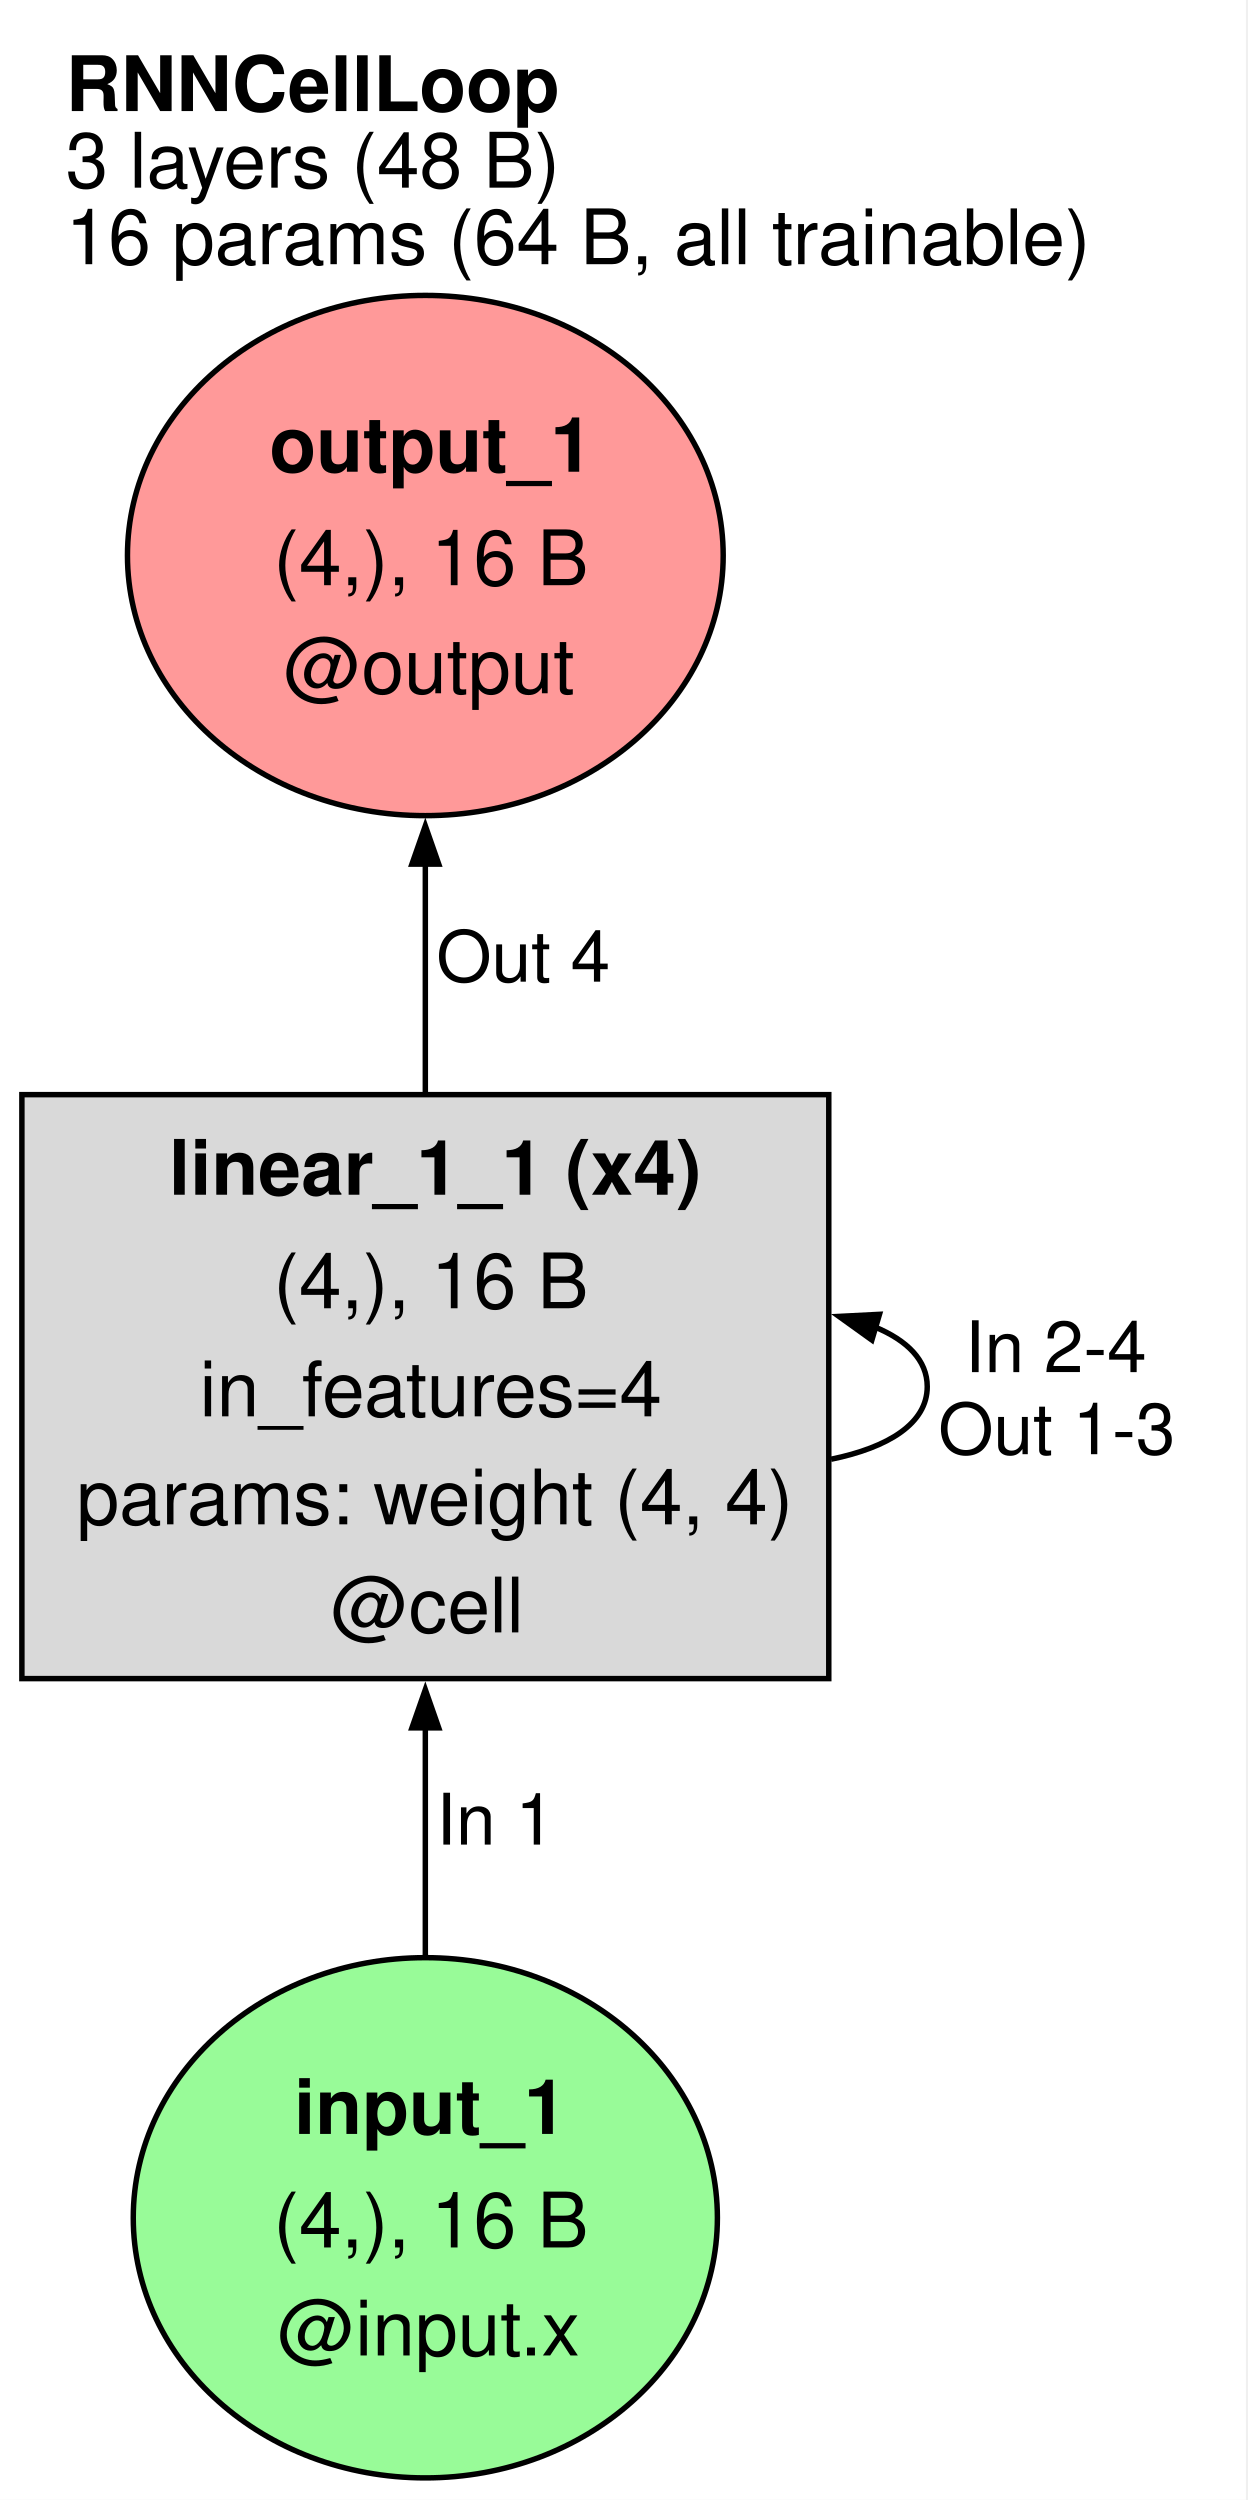
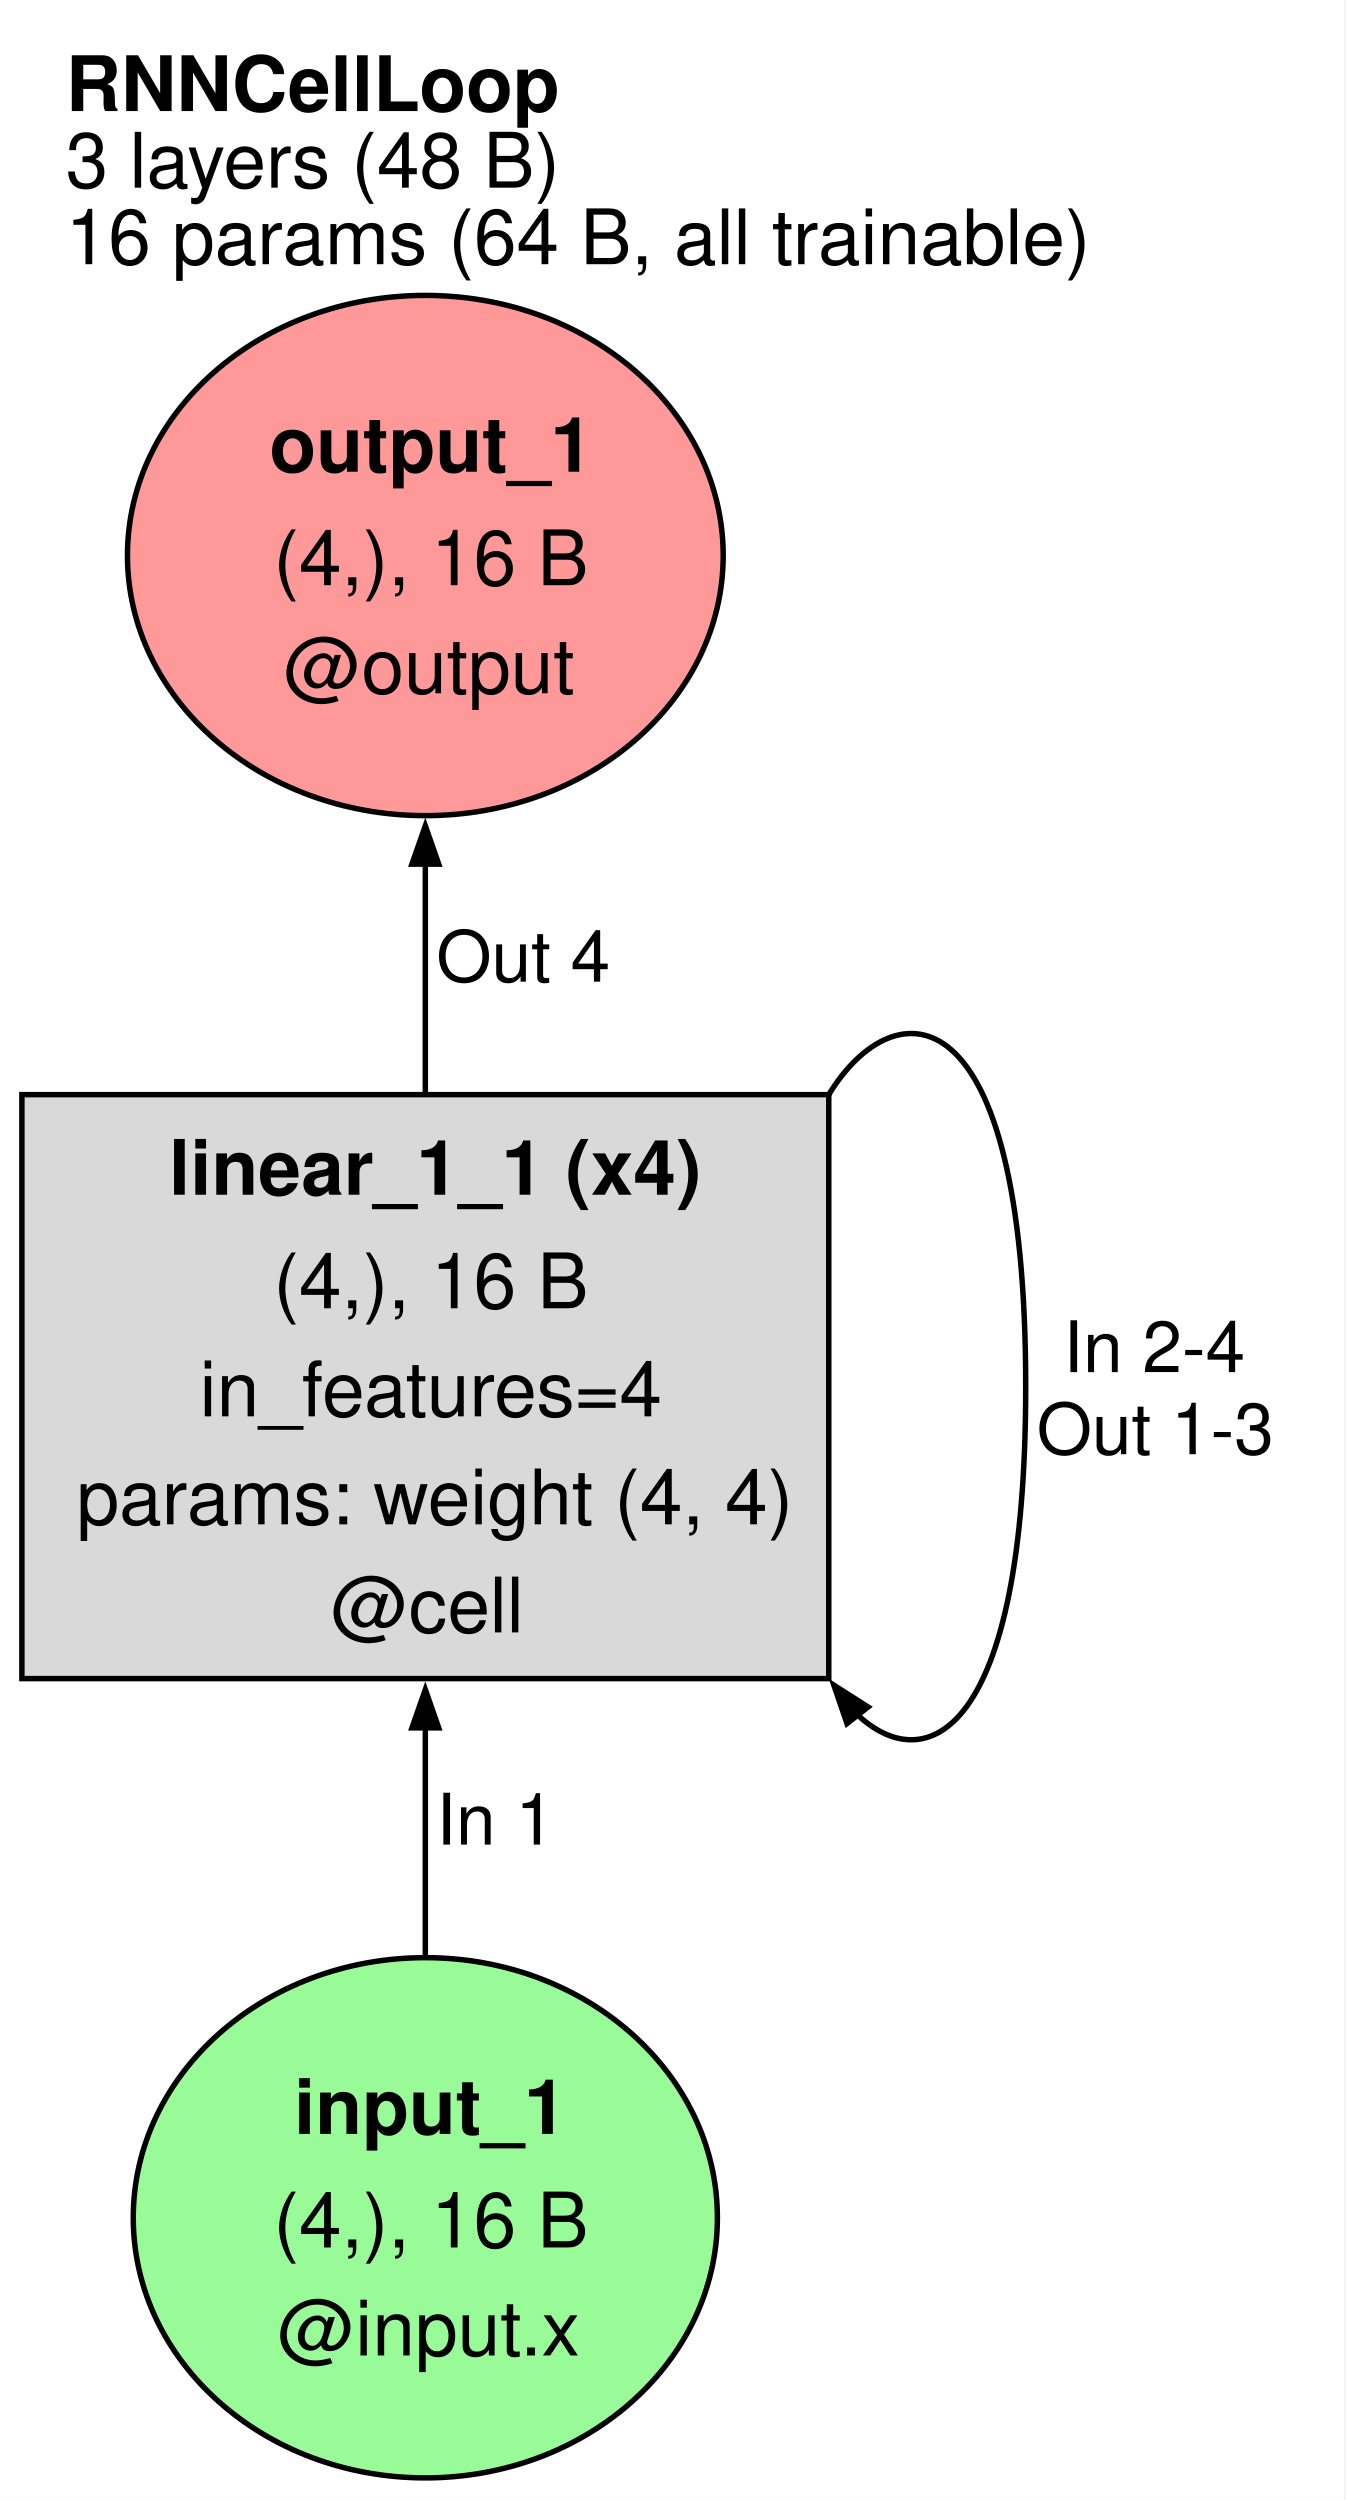
- <svg xmlns="http://www.w3.org/2000/svg" width="228pt" height="457pt" viewBox="0.00 0.00 228.00 457.00">
+ <svg xmlns="http://www.w3.org/2000/svg" width="246pt" height="457pt" viewBox="0.00 0.00 246.00 457.00">
  <g id="graph0" class="graph" transform="scale(1 1) rotate(0) translate(4 452.96)">
-     <polygon fill="white" stroke="none" points="-4,4 -4,-452.96 223.75,-452.96 223.75,4 -4,4" />
+     <polygon fill="white" stroke="none" points="-4,4 -4,-452.96 241.75,-452.96 241.75,4 -4,4" />
    <text xml:space="preserve" text-anchor="start" x="8" y="-432.66" font-family="Helvetica,sans-Serif" font-weight="bold" font-size="14.00">RNNCellLoop</text>
    <text xml:space="preserve" text-anchor="start" x="8" y="-418.66" font-family="Helvetica,sans-Serif" font-size="14.00">3 layers (48 B)</text>
    <text xml:space="preserve" text-anchor="start" x="8" y="-404.66" font-family="Helvetica,sans-Serif" font-size="14.00">16 params (64 B, all trainable)</text>
    <g id="node1" class="node">
      <ellipse fill="#98fb98" stroke="black" cx="73.75" cy="-47.55" rx="53.39" ry="47.55" />
      <text xml:space="preserve" text-anchor="start" x="49.75" y="-62.88" font-family="Helvetica,sans-Serif" font-weight="bold" font-size="14.00">input_1</text>
      <text xml:space="preserve" text-anchor="start" x="46" y="-42.13" font-family="Helvetica,sans-Serif" font-size="14.00">(4,), 16 B</text>
      <text xml:space="preserve" text-anchor="start" x="46.75" y="-22.38" font-family="Helvetica,sans-Serif" font-size="14.00">@input.x</text>
    </g>
    <g id="node2" class="node">
      <polygon fill="#d9d9d9" stroke="black" points="147.5,-252.86 0,-252.86 0,-146.11 147.5,-146.11 147.5,-252.86" />
      <text xml:space="preserve" text-anchor="start" x="26.88" y="-234.56" font-family="Helvetica,sans-Serif" font-weight="bold" font-size="14.00">linear_1_1 (x4)</text>
      <text xml:space="preserve" text-anchor="start" x="46" y="-213.81" font-family="Helvetica,sans-Serif" font-size="14.00">(4,), 16 B</text>
      <text xml:space="preserve" text-anchor="start" x="32.5" y="-194.06" font-family="Helvetica,sans-Serif" font-size="14.00">in_features=4</text>
      <text xml:space="preserve" text-anchor="start" x="10" y="-174.31" font-family="Helvetica,sans-Serif" font-size="14.00">params: weight (4, 4)</text>
      <text xml:space="preserve" text-anchor="start" x="56.5" y="-154.56" font-family="Helvetica,sans-Serif" font-size="14.00">@cell</text>
    </g>
    <g id="edge1" class="edge">
      <path fill="none" stroke="black" d="M73.75,-95.58C73.75,-108.86 73.75,-123.51 73.75,-137.48" />
      <polygon fill="black" stroke="black" points="71.3,-137.1 73.75,-144.1 76.2,-137.1 71.3,-137.1" />
      <text xml:space="preserve" text-anchor="start" x="75.75" y="-115.76" font-family="Helvetica,sans-Serif" font-size="13.00">In 1</text>
    </g>
    <g id="edge2" class="edge">
-       <path fill="none" stroke="black" d="M147.91,-186.21C158.44,-188.36 165.5,-192.78 165.5,-199.48 165.5,-204.3 161.85,-207.94 155.89,-210.4" />
-       <polygon fill="black" stroke="black" points="155.38,-208 149.36,-212.32 156.77,-212.7 155.38,-208" />
-       <text xml:space="preserve" text-anchor="start" x="172.38" y="-202.13" font-family="Helvetica,sans-Serif" font-size="13.00">In 2-4</text>
-       <text xml:space="preserve" text-anchor="start" x="167.5" y="-187.13" font-family="Helvetica,sans-Serif" font-size="13.00">Out 1-3</text>
+       <path fill="none" stroke="black" d="M147.5,-252.86C159.5,-272.57 183.5,-272.57 183.5,-199.48 183.5,-135.52 165.12,-127.53 152.49,-139.74" />
+       <polygon fill="black" stroke="black" points="150.83,-137.89 148.43,-144.91 154.68,-140.92 150.83,-137.89" />
+       <text xml:space="preserve" text-anchor="start" x="190.38" y="-202.13" font-family="Helvetica,sans-Serif" font-size="13.00">In 2-4</text>
+       <text xml:space="preserve" text-anchor="start" x="185.5" y="-187.13" font-family="Helvetica,sans-Serif" font-size="13.00">Out 1-3</text>
    </g>
    <g id="node3" class="node">
      <ellipse fill="#ff9999" stroke="black" cx="73.75" cy="-351.41" rx="54.45" ry="47.55" />
      <text xml:space="preserve" text-anchor="start" x="45.25" y="-366.73" font-family="Helvetica,sans-Serif" font-weight="bold" font-size="14.00">output_1</text>
      <text xml:space="preserve" text-anchor="start" x="46" y="-345.98" font-family="Helvetica,sans-Serif" font-size="14.00">(4,), 16 B</text>
      <text xml:space="preserve" text-anchor="start" x="47.88" y="-326.23" font-family="Helvetica,sans-Serif" font-size="14.00">@output</text>
    </g>
    <g id="edge3" class="edge">
      <path fill="none" stroke="black" d="M73.75,-253.34C73.75,-266.88 73.75,-281.49 73.75,-295.15" />
      <polygon fill="black" stroke="black" points="71.3,-295 73.75,-302 76.2,-295 71.3,-295" />
      <text xml:space="preserve" text-anchor="start" x="75.75" y="-273.51" font-family="Helvetica,sans-Serif" font-size="13.00">Out 4</text>
    </g>
  </g>
</svg>
